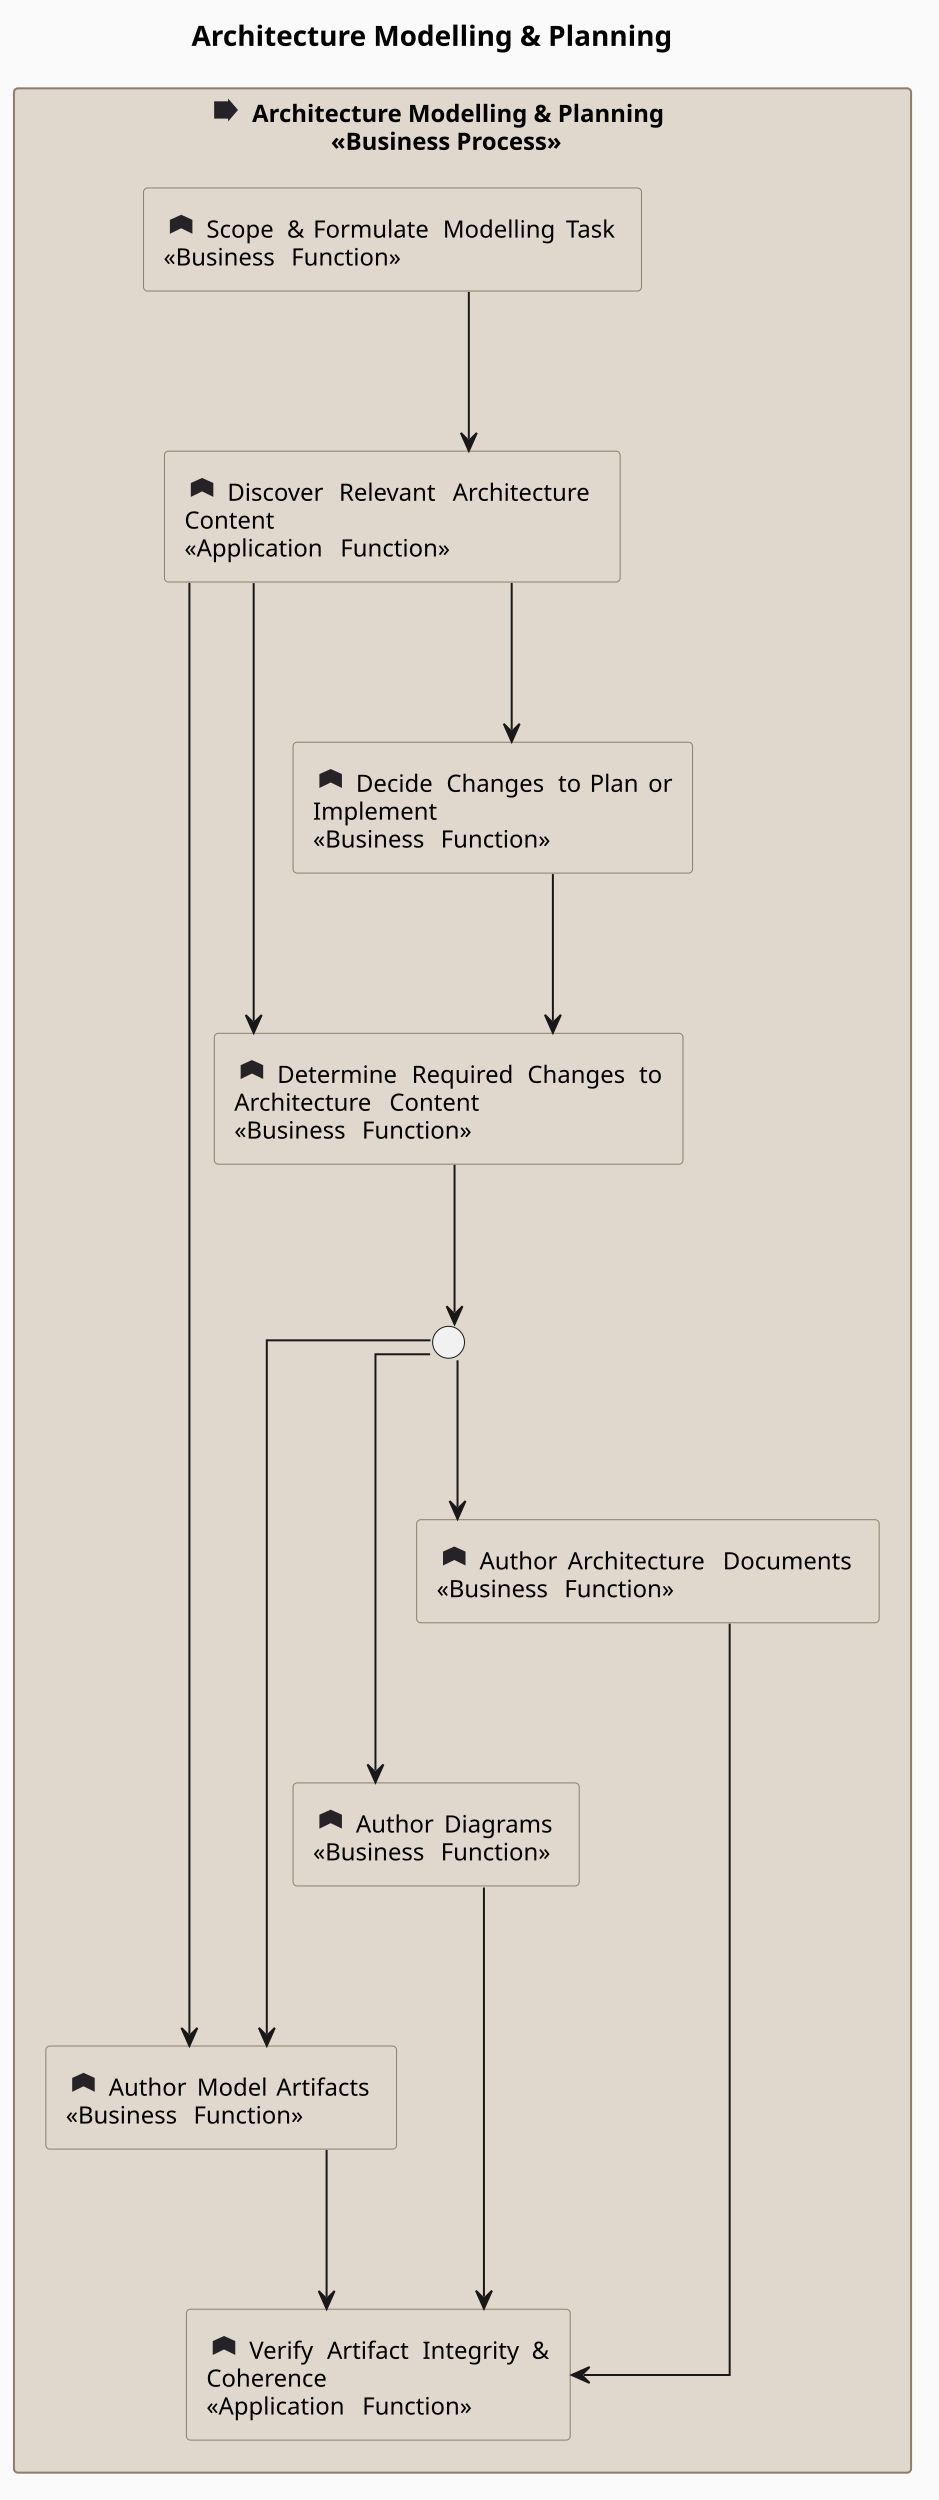
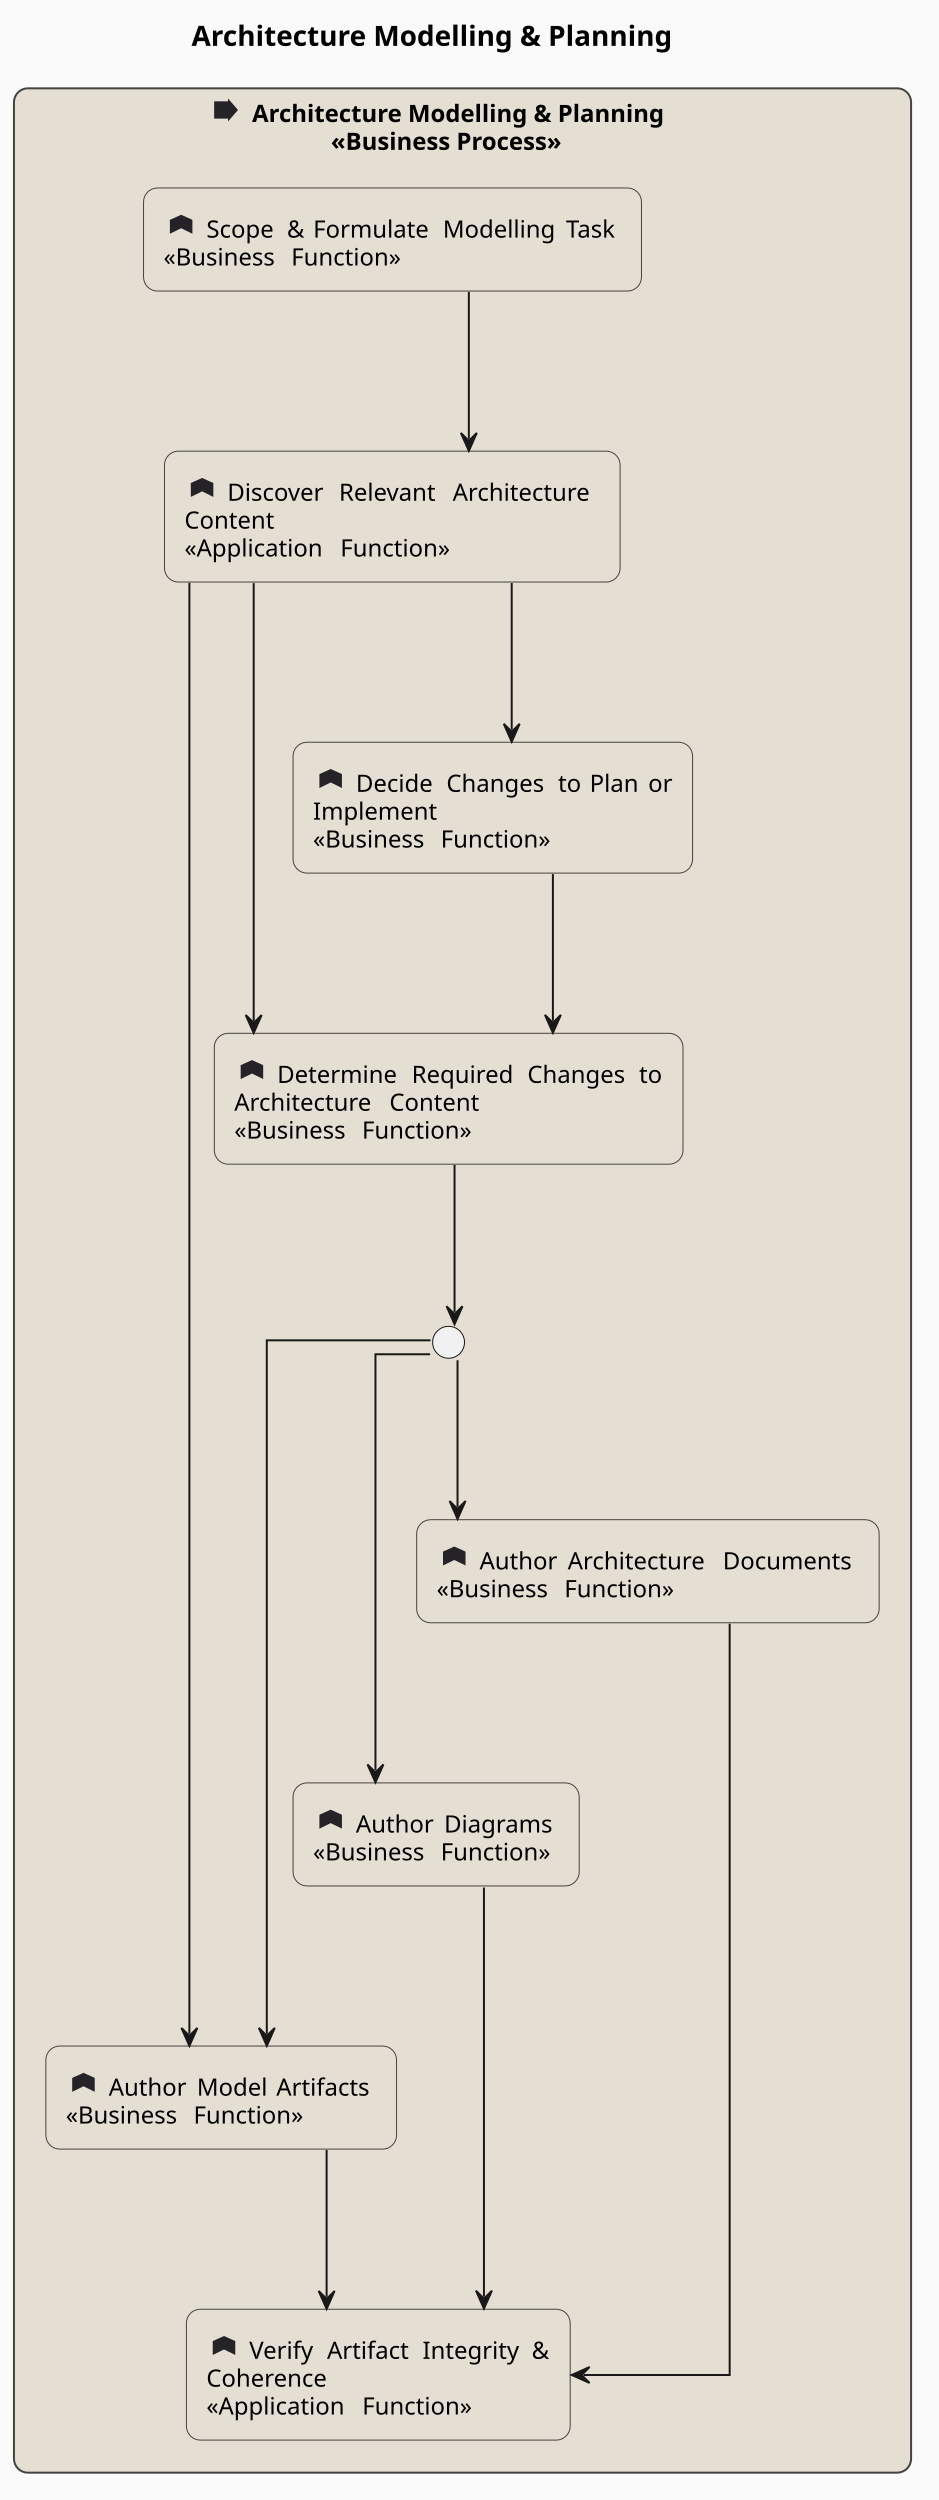
<svg xmlns="http://www.w3.org/2000/svg" contentStyleType="text/css" data-diagram-type="DESCRIPTION" height="1254px" preserveAspectRatio="none" style="width:471px;height:1254px;background:#FAFAFA;" version="1.1" viewBox="0 0 471 1254" width="471px" zoomAndPan="magnify">
  <defs />
  <g>
    <rect fill="#FAFAFA" height="1254" style="stroke:none;stroke-width:1;" width="471" x="0" y="0" />
-     <g class="title" data-source-line="156">
+     <g class="title" data-source-line="160">
      <text fill="#000000" font-family="sans-serif" font-size="14" font-weight="700" lengthAdjust="spacing" textLength="271.858" x="96.071" y="22.995">Architecture Modelling &amp; Planning</text>
    </g>
-     <g class="cluster" data-qualified-name="PRC_U4aAdh" data-source-line="158" id="ent0002">
-       <rect fill="#E0D8CC" height="1196" rx="2" ry="2" style="stroke:#8C7E6A;stroke-width:1;" width="450" x="7" y="44.297" />
+     <g class="cluster" data-qualified-name="PRC_U4aAdh" data-source-line="162" id="ent0002">
+       <rect fill="#E5DFD3" height="1196" rx="7" ry="7" style="stroke:#45433F;stroke-width:1;" width="450" x="7" y="44.297" />
      <path d="M107.419,50.838 L114.397,50.838 L114.397,49.398 L119.382,55.158 L114.397,60.918 L114.397,59.478 L107.419,59.478" fill="#252327" style="stroke:none;stroke-width:1;" />
      <text fill="#000000" font-family="sans-serif" font-size="12" font-weight="700" lengthAdjust="spacing" textLength="233.022" x="126.44" y="61.19">Architecture Modelling &amp; Planning</text>
      <text fill="#000000" font-family="sans-serif" font-size="12" font-weight="700" lengthAdjust="spacing" textLength="132.088" x="165.956" y="75.159">«Business Process»</text>
    </g>
-     <g class="entity" data-qualified-name="PRC_U4aAdh.FNC_ErTqVT" data-source-line="159" id="ent0003">
-       <rect fill="#E0D8CC" height="51.692" rx="2" ry="2" style="stroke:#8C7E6A;stroke-width:0.5;" width="249.762" x="72" y="94.297" />
+     <g class="entity" data-qualified-name="PRC_U4aAdh.FNC_ErTqVT" data-source-line="163" id="ent0003">
+       <rect fill="#E5DFD3" height="51.692" rx="7" ry="7" style="stroke:#45433F;stroke-width:0.5;" width="249.762" x="72" y="94.297" />
      <path d="M85.212,117.257 L85.212,110.278 L90.862,107.731 L96.511,110.278 L96.511,117.257 L90.862,114.488" fill="#252327" style="stroke:none;stroke-width:0.5;" />
      <text fill="#000000" font-family="sans-serif" font-size="12" lengthAdjust="spacing" textLength="3.814" x="99.723" y="119.19"> </text>
      <text fill="#000000" font-family="sans-serif" font-size="12" lengthAdjust="spacing" textLength="36.557" x="103.537" y="119.19">Scope</text>
      <text fill="#000000" font-family="sans-serif" font-size="12" lengthAdjust="spacing" textLength="3.814" x="140.094" y="119.19"> </text>
      <text fill="#000000" font-family="sans-serif" font-size="12" lengthAdjust="spacing" textLength="9.357" x="143.909" y="119.19">&amp;</text>
      <text fill="#000000" font-family="sans-serif" font-size="12" lengthAdjust="spacing" textLength="3.814" x="153.266" y="119.19"> </text>
      <text fill="#000000" font-family="sans-serif" font-size="12" lengthAdjust="spacing" textLength="61.248" x="157.081" y="119.19">Formulate</text>
      <text fill="#000000" font-family="sans-serif" font-size="12" lengthAdjust="spacing" textLength="3.814" x="218.328" y="119.19"> </text>
      <text fill="#000000" font-family="sans-serif" font-size="12" lengthAdjust="spacing" textLength="57.92" x="222.143" y="119.19">Modelling</text>
      <text fill="#000000" font-family="sans-serif" font-size="12" lengthAdjust="spacing" textLength="3.814" x="280.063" y="119.19"> </text>
      <text fill="#000000" font-family="sans-serif" font-size="12" lengthAdjust="spacing" textLength="27.885" x="283.877" y="119.19">Task</text>
      <text fill="#000000" font-family="sans-serif" font-size="12" lengthAdjust="spacing" textLength="60.258" x="82" y="133.159">«Business</text>
      <text fill="#000000" font-family="sans-serif" font-size="12" lengthAdjust="spacing" textLength="3.814" x="142.258" y="133.159"> </text>
      <text fill="#000000" font-family="sans-serif" font-size="12" lengthAdjust="spacing" textLength="59.039" x="146.072" y="133.159">Function»</text>
    </g>
-     <g class="entity" data-qualified-name="PRC_U4aAdh.FNC_HgWMdN" data-source-line="160" id="ent0004">
-       <rect fill="#E0D8CC" height="65.661" rx="2" ry="2" style="stroke:#8C7E6A;stroke-width:0.5;" width="200.397" x="147" y="372.297" />
+     <g class="entity" data-qualified-name="PRC_U4aAdh.FNC_HgWMdN" data-source-line="164" id="ent0004">
+       <rect fill="#E5DFD3" height="65.661" rx="7" ry="7" style="stroke:#45433F;stroke-width:0.5;" width="200.397" x="147" y="372.297" />
      <path d="M160.212,395.257 L160.212,388.278 L165.862,385.731 L171.511,388.278 L171.511,395.257 L165.862,392.488" fill="#252327" style="stroke:none;stroke-width:0.5;" />
      <text fill="#000000" font-family="sans-serif" font-size="12" lengthAdjust="spacing" textLength="3.814" x="174.723" y="397.19"> </text>
      <text fill="#000000" font-family="sans-serif" font-size="12" lengthAdjust="spacing" textLength="41.555" x="178.537" y="397.19">Decide</text>
      <text fill="#000000" font-family="sans-serif" font-size="12" lengthAdjust="spacing" textLength="3.814" x="220.092" y="397.19"> </text>
      <text fill="#000000" font-family="sans-serif" font-size="12" lengthAdjust="spacing" textLength="52.195" x="223.907" y="397.19">Changes</text>
      <text fill="#000000" font-family="sans-serif" font-size="12" lengthAdjust="spacing" textLength="3.814" x="276.102" y="397.19"> </text>
      <text fill="#000000" font-family="sans-serif" font-size="12" lengthAdjust="spacing" textLength="12.047" x="279.916" y="397.19">to</text>
      <text fill="#000000" font-family="sans-serif" font-size="12" lengthAdjust="spacing" textLength="3.814" x="291.963" y="397.19"> </text>
      <text fill="#000000" font-family="sans-serif" font-size="12" lengthAdjust="spacing" textLength="25.529" x="295.778" y="397.19">Plan</text>
      <text fill="#000000" font-family="sans-serif" font-size="12" lengthAdjust="spacing" textLength="3.814" x="321.307" y="397.19"> </text>
      <text fill="#000000" font-family="sans-serif" font-size="12" lengthAdjust="spacing" textLength="12.275" x="325.122" y="397.19">or</text>
      <text fill="#000000" font-family="sans-serif" font-size="12" lengthAdjust="spacing" textLength="64.945" x="157" y="411.159">Implement</text>
      <text fill="#000000" font-family="sans-serif" font-size="12" lengthAdjust="spacing" textLength="60.258" x="157" y="425.127">«Business</text>
      <text fill="#000000" font-family="sans-serif" font-size="12" lengthAdjust="spacing" textLength="3.814" x="217.258" y="425.127"> </text>
      <text fill="#000000" font-family="sans-serif" font-size="12" lengthAdjust="spacing" textLength="59.039" x="221.072" y="425.127">Function»</text>
    </g>
-     <g class="entity" data-qualified-name="PRC_U4aAdh.FNC_NGjUCa" data-source-line="161" id="ent0005">
-       <rect fill="#E0D8CC" height="65.661" rx="2" ry="2" style="stroke:#8C7E6A;stroke-width:0.5;" width="192.51" x="93.5" y="1158.297" />
+     <g class="entity" data-qualified-name="PRC_U4aAdh.FNC_NGjUCa" data-source-line="165" id="ent0005">
+       <rect fill="#E5DFD3" height="65.661" rx="7" ry="7" style="stroke:#45433F;stroke-width:0.5;" width="192.51" x="93.5" y="1158.297" />
      <path d="M106.712,1181.257 L106.712,1174.278 L112.362,1171.731 L118.011,1174.278 L118.011,1181.257 L112.362,1178.488" fill="#252327" style="stroke:none;stroke-width:0.5;" />
      <text fill="#000000" font-family="sans-serif" font-size="12" lengthAdjust="spacing" textLength="3.814" x="121.223" y="1183.19"> </text>
      <text fill="#000000" font-family="sans-serif" font-size="12" lengthAdjust="spacing" textLength="35.185" x="125.037" y="1183.19">Verify</text>
      <text fill="#000000" font-family="sans-serif" font-size="12" lengthAdjust="spacing" textLength="3.814" x="160.223" y="1183.19"> </text>
      <text fill="#000000" font-family="sans-serif" font-size="12" lengthAdjust="spacing" textLength="44.062" x="164.037" y="1183.19">Artifact</text>
      <text fill="#000000" font-family="sans-serif" font-size="12" lengthAdjust="spacing" textLength="3.814" x="208.1" y="1183.19"> </text>
      <text fill="#000000" font-family="sans-serif" font-size="12" lengthAdjust="spacing" textLength="50.924" x="211.915" y="1183.19">Integrity</text>
      <text fill="#000000" font-family="sans-serif" font-size="12" lengthAdjust="spacing" textLength="3.814" x="262.838" y="1183.19"> </text>
      <text fill="#000000" font-family="sans-serif" font-size="12" lengthAdjust="spacing" textLength="9.357" x="266.653" y="1183.19">&amp;</text>
      <text fill="#000000" font-family="sans-serif" font-size="12" lengthAdjust="spacing" textLength="64.611" x="103.5" y="1197.159">Coherence</text>
      <text fill="#000000" font-family="sans-serif" font-size="12" lengthAdjust="spacing" textLength="74.391" x="103.5" y="1211.127">«Application</text>
      <text fill="#000000" font-family="sans-serif" font-size="12" lengthAdjust="spacing" textLength="3.814" x="177.891" y="1211.127"> </text>
      <text fill="#000000" font-family="sans-serif" font-size="12" lengthAdjust="spacing" textLength="59.039" x="181.705" y="1211.127">Function»</text>
    </g>
-     <g class="entity" data-qualified-name="PRC_U4aAdh.FNC_lLdx12" data-source-line="162" id="ent0006">
-       <rect fill="#E0D8CC" height="65.661" rx="2" ry="2" style="stroke:#8C7E6A;stroke-width:0.5;" width="228.545" x="82.5" y="226.297" />
+     <g class="entity" data-qualified-name="PRC_U4aAdh.FNC_lLdx12" data-source-line="166" id="ent0006">
+       <rect fill="#E5DFD3" height="65.661" rx="7" ry="7" style="stroke:#45433F;stroke-width:0.5;" width="228.545" x="82.5" y="226.297" />
      <path d="M95.712,249.257 L95.712,242.278 L101.362,239.731 L107.011,242.278 L107.011,249.257 L101.362,246.488" fill="#252327" style="stroke:none;stroke-width:0.5;" />
      <text fill="#000000" font-family="sans-serif" font-size="12" lengthAdjust="spacing" textLength="3.814" x="110.223" y="251.19"> </text>
      <text fill="#000000" font-family="sans-serif" font-size="12" lengthAdjust="spacing" textLength="52.184" x="114.037" y="251.19">Discover</text>
      <text fill="#000000" font-family="sans-serif" font-size="12" lengthAdjust="spacing" textLength="3.814" x="166.221" y="251.19"> </text>
      <text fill="#000000" font-family="sans-serif" font-size="12" lengthAdjust="spacing" textLength="53.203" x="170.036" y="251.19">Relevant</text>
      <text fill="#000000" font-family="sans-serif" font-size="12" lengthAdjust="spacing" textLength="3.814" x="223.239" y="251.19"> </text>
      <text fill="#000000" font-family="sans-serif" font-size="12" lengthAdjust="spacing" textLength="73.992" x="227.053" y="251.19">Architecture</text>
      <text fill="#000000" font-family="sans-serif" font-size="12" lengthAdjust="spacing" textLength="47.725" x="92.5" y="265.159">Content</text>
      <text fill="#000000" font-family="sans-serif" font-size="12" lengthAdjust="spacing" textLength="74.391" x="92.5" y="279.127">«Application</text>
      <text fill="#000000" font-family="sans-serif" font-size="12" lengthAdjust="spacing" textLength="3.814" x="166.891" y="279.127"> </text>
      <text fill="#000000" font-family="sans-serif" font-size="12" lengthAdjust="spacing" textLength="59.039" x="170.705" y="279.127">Function»</text>
    </g>
-     <g class="entity" data-qualified-name="PRC_U4aAdh.FNC_rkx32U" data-source-line="163" id="ent0007">
-       <rect fill="#E0D8CC" height="65.661" rx="2" ry="2" style="stroke:#8C7E6A;stroke-width:0.5;" width="235.09" x="107.5" y="518.297" />
+     <g class="entity" data-qualified-name="PRC_U4aAdh.FNC_rkx32U" data-source-line="167" id="ent0007">
+       <rect fill="#E5DFD3" height="65.661" rx="7" ry="7" style="stroke:#45433F;stroke-width:0.5;" width="235.09" x="107.5" y="518.297" />
      <path d="M120.712,541.257 L120.712,534.278 L126.362,531.731 L132.011,534.278 L132.011,541.257 L126.362,538.488" fill="#252327" style="stroke:none;stroke-width:0.5;" />
      <text fill="#000000" font-family="sans-serif" font-size="12" lengthAdjust="spacing" textLength="3.814" x="135.223" y="543.19"> </text>
      <text fill="#000000" font-family="sans-serif" font-size="12" lengthAdjust="spacing" textLength="63.656" x="139.037" y="543.19">Determine</text>
      <text fill="#000000" font-family="sans-serif" font-size="12" lengthAdjust="spacing" textLength="3.814" x="202.694" y="543.19"> </text>
      <text fill="#000000" font-family="sans-serif" font-size="12" lengthAdjust="spacing" textLength="54.211" x="206.508" y="543.19">Required</text>
      <text fill="#000000" font-family="sans-serif" font-size="12" lengthAdjust="spacing" textLength="3.814" x="260.719" y="543.19"> </text>
      <text fill="#000000" font-family="sans-serif" font-size="12" lengthAdjust="spacing" textLength="52.195" x="264.534" y="543.19">Changes</text>
      <text fill="#000000" font-family="sans-serif" font-size="12" lengthAdjust="spacing" textLength="3.814" x="316.729" y="543.19"> </text>
      <text fill="#000000" font-family="sans-serif" font-size="12" lengthAdjust="spacing" textLength="12.047" x="320.543" y="543.19">to</text>
      <text fill="#000000" font-family="sans-serif" font-size="12" lengthAdjust="spacing" textLength="73.992" x="117.5" y="557.159">Architecture</text>
      <text fill="#000000" font-family="sans-serif" font-size="12" lengthAdjust="spacing" textLength="3.814" x="191.492" y="557.159"> </text>
      <text fill="#000000" font-family="sans-serif" font-size="12" lengthAdjust="spacing" textLength="47.725" x="195.307" y="557.159">Content</text>
      <text fill="#000000" font-family="sans-serif" font-size="12" lengthAdjust="spacing" textLength="60.258" x="117.5" y="571.127">«Business</text>
      <text fill="#000000" font-family="sans-serif" font-size="12" lengthAdjust="spacing" textLength="3.814" x="177.758" y="571.127"> </text>
      <text fill="#000000" font-family="sans-serif" font-size="12" lengthAdjust="spacing" textLength="59.039" x="181.572" y="571.127">Function»</text>
    </g>
-     <g class="entity" data-qualified-name="PRC_U4aAdh.FNC_saMRQ0" data-source-line="164" id="ent0008">
-       <rect fill="#E0D8CC" height="51.692" rx="2" ry="2" style="stroke:#8C7E6A;stroke-width:0.5;" width="231.979" x="209" y="762.297" />
+     <g class="entity" data-qualified-name="PRC_U4aAdh.FNC_saMRQ0" data-source-line="168" id="ent0008">
+       <rect fill="#E5DFD3" height="51.692" rx="7" ry="7" style="stroke:#45433F;stroke-width:0.5;" width="231.979" x="209" y="762.297" />
      <path d="M222.212,785.257 L222.212,778.278 L227.862,775.731 L233.511,778.278 L233.511,785.257 L227.862,782.488" fill="#252327" style="stroke:none;stroke-width:0.5;" />
      <text fill="#000000" font-family="sans-serif" font-size="12" lengthAdjust="spacing" textLength="3.814" x="236.723" y="787.19"> </text>
      <text fill="#000000" font-family="sans-serif" font-size="12" lengthAdjust="spacing" textLength="40.4" x="240.537" y="787.19">Author</text>
      <text fill="#000000" font-family="sans-serif" font-size="12" lengthAdjust="spacing" textLength="3.814" x="280.938" y="787.19"> </text>
      <text fill="#000000" font-family="sans-serif" font-size="12" lengthAdjust="spacing" textLength="73.992" x="284.752" y="787.19">Architecture</text>
      <text fill="#000000" font-family="sans-serif" font-size="12" lengthAdjust="spacing" textLength="3.814" x="358.745" y="787.19"> </text>
      <text fill="#000000" font-family="sans-serif" font-size="12" lengthAdjust="spacing" textLength="68.42" x="362.559" y="787.19">Documents</text>
      <text fill="#000000" font-family="sans-serif" font-size="12" lengthAdjust="spacing" textLength="60.258" x="219" y="801.159">«Business</text>
      <text fill="#000000" font-family="sans-serif" font-size="12" lengthAdjust="spacing" textLength="3.814" x="279.258" y="801.159"> </text>
      <text fill="#000000" font-family="sans-serif" font-size="12" lengthAdjust="spacing" textLength="59.039" x="283.072" y="801.159">Function»</text>
    </g>
-     <g class="entity" data-qualified-name="PRC_U4aAdh.FNC_uzJGYp" data-source-line="165" id="ent0009">
-       <rect fill="#E0D8CC" height="51.692" rx="2" ry="2" style="stroke:#8C7E6A;stroke-width:0.5;" width="143.526" x="147" y="894.297" />
+     <g class="entity" data-qualified-name="PRC_U4aAdh.FNC_uzJGYp" data-source-line="169" id="ent0009">
+       <rect fill="#E5DFD3" height="51.692" rx="7" ry="7" style="stroke:#45433F;stroke-width:0.5;" width="143.526" x="147" y="894.297" />
      <path d="M160.212,917.257 L160.212,910.278 L165.862,907.731 L171.511,910.278 L171.511,917.257 L165.862,914.488" fill="#252327" style="stroke:none;stroke-width:0.5;" />
      <text fill="#000000" font-family="sans-serif" font-size="12" lengthAdjust="spacing" textLength="3.814" x="174.723" y="919.19"> </text>
      <text fill="#000000" font-family="sans-serif" font-size="12" lengthAdjust="spacing" textLength="40.4" x="178.537" y="919.19">Author</text>
      <text fill="#000000" font-family="sans-serif" font-size="12" lengthAdjust="spacing" textLength="3.814" x="218.938" y="919.19"> </text>
      <text fill="#000000" font-family="sans-serif" font-size="12" lengthAdjust="spacing" textLength="57.773" x="222.752" y="919.19">Diagrams</text>
      <text fill="#000000" font-family="sans-serif" font-size="12" lengthAdjust="spacing" textLength="60.258" x="157" y="933.159">«Business</text>
      <text fill="#000000" font-family="sans-serif" font-size="12" lengthAdjust="spacing" textLength="3.814" x="217.258" y="933.159"> </text>
      <text fill="#000000" font-family="sans-serif" font-size="12" lengthAdjust="spacing" textLength="59.039" x="221.072" y="933.159">Function»</text>
    </g>
-     <g class="entity" data-qualified-name="PRC_U4aAdh.FNC_yuFXVJ" data-source-line="166" id="ent0010">
-       <rect fill="#E0D8CC" height="51.692" rx="2" ry="2" style="stroke:#8C7E6A;stroke-width:0.5;" width="175.911" x="23" y="1026.297" />
+     <g class="entity" data-qualified-name="PRC_U4aAdh.FNC_yuFXVJ" data-source-line="170" id="ent0010">
+       <rect fill="#E5DFD3" height="51.692" rx="7" ry="7" style="stroke:#45433F;stroke-width:0.5;" width="175.911" x="23" y="1026.297" />
      <path d="M36.212,1049.257 L36.212,1042.278 L41.861,1039.731 L47.511,1042.278 L47.511,1049.257 L41.861,1046.488" fill="#252327" style="stroke:none;stroke-width:0.5;" />
      <text fill="#000000" font-family="sans-serif" font-size="12" lengthAdjust="spacing" textLength="3.814" x="50.723" y="1051.19"> </text>
      <text fill="#000000" font-family="sans-serif" font-size="12" lengthAdjust="spacing" textLength="40.4" x="54.538" y="1051.19">Author</text>
      <text fill="#000000" font-family="sans-serif" font-size="12" lengthAdjust="spacing" textLength="3.814" x="94.938" y="1051.19"> </text>
      <text fill="#000000" font-family="sans-serif" font-size="12" lengthAdjust="spacing" textLength="36.029" x="98.752" y="1051.19">Model</text>
      <text fill="#000000" font-family="sans-serif" font-size="12" lengthAdjust="spacing" textLength="3.814" x="134.782" y="1051.19"> </text>
      <text fill="#000000" font-family="sans-serif" font-size="12" lengthAdjust="spacing" textLength="50.315" x="138.596" y="1051.19">Artifacts</text>
      <text fill="#000000" font-family="sans-serif" font-size="12" lengthAdjust="spacing" textLength="60.258" x="33" y="1065.159">«Business</text>
      <text fill="#000000" font-family="sans-serif" font-size="12" lengthAdjust="spacing" textLength="3.814" x="93.258" y="1065.159"> </text>
      <text fill="#000000" font-family="sans-serif" font-size="12" lengthAdjust="spacing" textLength="59.039" x="97.072" y="1065.159">Function»</text>
    </g>
-     <g class="entity" data-qualified-name="PRC_U4aAdh.JNO_chqH1_" data-source-line="167" id="ent0011">
+     <g class="entity" data-qualified-name="PRC_U4aAdh.JNO_chqH1_" data-source-line="171" id="ent0011">
      <ellipse cx="225" cy="673.297" fill="#F1F1F1" rx="8" ry="8" style="stroke:#181818;stroke-width:0.5;" />
    </g>
-     <g class="link" data-entity-1="ent0003" data-entity-2="ent0006" data-link-type="dependency" data-source-line="184" id="lnk25">
+     <g class="link" data-entity-1="ent0003" data-entity-2="ent0006" data-link-type="dependency" data-source-line="188" id="lnk25">
      <path d="M235.17,146.437 C235.17,169.017 235.17,195.737 235.17,220.147" fill="none" id="FNC_ErTqVT-to-FNC_lLdx12" style="stroke:#181818;stroke-width:1;" />
      <polygon fill="#181818" points="235.17,226.147,239.17,217.147,235.17,221.147,231.17,217.147,235.17,226.147" style="stroke:#181818;stroke-width:1;" />
    </g>
-     <g class="link" data-entity-1="ent0006" data-entity-2="ent0004" data-link-type="dependency" data-source-line="183" id="lnk24">
+     <g class="link" data-entity-1="ent0006" data-entity-2="ent0004" data-link-type="dependency" data-source-line="187" id="lnk24">
      <path d="M256.67,292.427 C256.67,316.237 256.67,342.207 256.67,366.047" fill="none" id="FNC_lLdx12-to-FNC_HgWMdN" style="stroke:#181818;stroke-width:1;" />
      <polygon fill="#181818" points="256.67,372.047,260.67,363.047,256.67,367.047,252.67,363.047,256.67,372.047" style="stroke:#181818;stroke-width:1;" />
    </g>
-     <g class="link" data-entity-1="ent0004" data-entity-2="ent0007" data-link-type="dependency" data-source-line="182" id="lnk23">
+     <g class="link" data-entity-1="ent0004" data-entity-2="ent0007" data-link-type="dependency" data-source-line="186" id="lnk23">
      <path d="M277.33,438.427 C277.33,462.237 277.33,488.207 277.33,512.047" fill="none" id="FNC_HgWMdN-to-FNC_rkx32U" style="stroke:#181818;stroke-width:1;" />
      <polygon fill="#181818" points="277.33,518.047,281.33,509.047,277.33,513.047,273.33,509.047,277.33,518.047" style="stroke:#181818;stroke-width:1;" />
    </g>
-     <g class="link" data-entity-1="ent0007" data-entity-2="ent0011" data-link-type="dependency" data-source-line="188" id="lnk29">
+     <g class="link" data-entity-1="ent0007" data-entity-2="ent0011" data-link-type="dependency" data-source-line="192" id="lnk29">
      <path d="M228,584.307 C228,611.267 228,641.537 228,658.217" fill="none" id="FNC_rkx32U-to-JNO_chqH1_" style="stroke:#181818;stroke-width:1;" />
      <polygon fill="#181818" points="228,664.217,232,655.217,228,659.217,224,655.217,228,664.217" style="stroke:#181818;stroke-width:1;" />
    </g>
-     <g class="link" data-entity-1="ent0011" data-entity-2="ent0008" data-link-type="dependency" data-source-line="191" id="lnk32">
+     <g class="link" data-entity-1="ent0011" data-entity-2="ent0008" data-link-type="dependency" data-source-line="195" id="lnk32">
      <path d="M229.5,682.317 C229.5,699.267 229.5,730.427 229.5,755.917" fill="none" id="JNO_chqH1_-to-FNC_saMRQ0" style="stroke:#181818;stroke-width:1;" />
      <polygon fill="#181818" points="229.5,761.917,233.5,752.917,229.5,756.917,225.5,752.917,229.5,761.917" style="stroke:#181818;stroke-width:1;" />
    </g>
-     <g class="link" data-entity-1="ent0010" data-entity-2="ent0005" data-link-type="dependency" data-source-line="185" id="lnk26">
+     <g class="link" data-entity-1="ent0010" data-entity-2="ent0005" data-link-type="dependency" data-source-line="189" id="lnk26">
      <path d="M163.83,1078.437 C163.83,1101.017 163.83,1127.737 163.83,1152.147" fill="none" id="FNC_yuFXVJ-to-FNC_NGjUCa" style="stroke:#181818;stroke-width:1;" />
      <polygon fill="#181818" points="163.83,1158.147,167.83,1149.147,163.83,1153.147,159.83,1149.147,163.83,1158.147" style="stroke:#181818;stroke-width:1;" />
    </g>
-     <g class="link" data-entity-1="ent0011" data-entity-2="ent0009" data-link-type="dependency" data-source-line="190" id="lnk31">
+     <g class="link" data-entity-1="ent0011" data-entity-2="ent0009" data-link-type="dependency" data-source-line="194" id="lnk31">
      <path d="M215.75,679.297 C204.89,679.297 188.33,679.297 188.33,679.297 C188.33,679.297 188.33,825.587 188.33,888.047" fill="none" id="JNO_chqH1_-to-FNC_uzJGYp" style="stroke:#181818;stroke-width:1;" />
      <polygon fill="#181818" points="188.33,894.047,192.33,885.047,188.33,889.047,184.33,885.047,188.33,894.047" style="stroke:#181818;stroke-width:1;" />
    </g>
-     <g class="link" data-entity-1="ent0011" data-entity-2="ent0010" data-link-type="dependency" data-source-line="189" id="lnk30">
+     <g class="link" data-entity-1="ent0011" data-entity-2="ent0010" data-link-type="dependency" data-source-line="193" id="lnk30">
      <path d="M215.93,672.297 C192.87,672.297 133.83,672.297 133.83,672.297 C133.83,672.297 133.83,934.327 133.83,1020.177" fill="none" id="JNO_chqH1_-to-FNC_yuFXVJ" style="stroke:#181818;stroke-width:1;" />
      <polygon fill="#181818" points="133.83,1026.177,137.83,1017.177,133.83,1021.177,129.83,1017.177,133.83,1026.177" style="stroke:#181818;stroke-width:1;" />
    </g>
-     <g class="link" data-entity-1="ent0009" data-entity-2="ent0005" data-link-type="dependency" data-source-line="186" id="lnk27">
+     <g class="link" data-entity-1="ent0009" data-entity-2="ent0005" data-link-type="dependency" data-source-line="190" id="lnk27">
      <path d="M242.75,946.777 C242.75,996.457 242.75,1097.527 242.75,1151.997" fill="none" id="FNC_uzJGYp-to-FNC_NGjUCa" style="stroke:#181818;stroke-width:1;" />
      <polygon fill="#181818" points="242.75,1157.997,246.75,1148.997,242.75,1152.997,238.75,1148.997,242.75,1157.997" style="stroke:#181818;stroke-width:1;" />
    </g>
-     <g class="link" data-entity-1="ent0008" data-entity-2="ent0005" data-link-type="dependency" data-source-line="187" id="lnk28">
+     <g class="link" data-entity-1="ent0008" data-entity-2="ent0005" data-link-type="dependency" data-source-line="191" id="lnk28">
      <path d="M366,814.427 C366,903.727 366,1191.297 366,1191.297 C366,1191.297 333.65,1191.297 292.75,1191.297" fill="none" id="FNC_saMRQ0-to-FNC_NGjUCa" style="stroke:#181818;stroke-width:1;" />
      <polygon fill="#181818" points="286.75,1191.297,295.75,1195.297,291.75,1191.297,295.75,1187.297,286.75,1191.297" style="stroke:#181818;stroke-width:1;" />
    </g>
-     <g class="link" data-entity-1="ent0006" data-entity-2="ent0010" data-link-type="dependency" data-source-line="192" id="lnk33">
+     <g class="link" data-entity-1="ent0006" data-entity-2="ent0010" data-link-type="dependency" data-source-line="196" id="lnk33">
      <path d="M95,292.357 C95,423.827 95,902.097 95,1020.197" fill="none" id="FNC_lLdx12-to-FNC_yuFXVJ" style="stroke:#181818;stroke-width:1;" />
      <polygon fill="#181818" points="95,1026.197,99,1017.197,95,1021.197,91,1017.197,95,1026.197" style="stroke:#181818;stroke-width:1;" />
    </g>
-     <g class="link" data-entity-1="ent0006" data-entity-2="ent0007" data-link-type="dependency" data-source-line="193" id="lnk34">
+     <g class="link" data-entity-1="ent0006" data-entity-2="ent0007" data-link-type="dependency" data-source-line="197" id="lnk34">
      <path d="M127.25,292.507 C127.25,348.717 127.25,455.937 127.25,512.117" fill="none" id="FNC_lLdx12-to-FNC_rkx32U" style="stroke:#181818;stroke-width:1;" />
      <polygon fill="#181818" points="127.25,518.117,131.25,509.117,127.25,513.117,123.25,509.117,127.25,518.117" style="stroke:#181818;stroke-width:1;" />
    </g>
  </g>
</svg>
